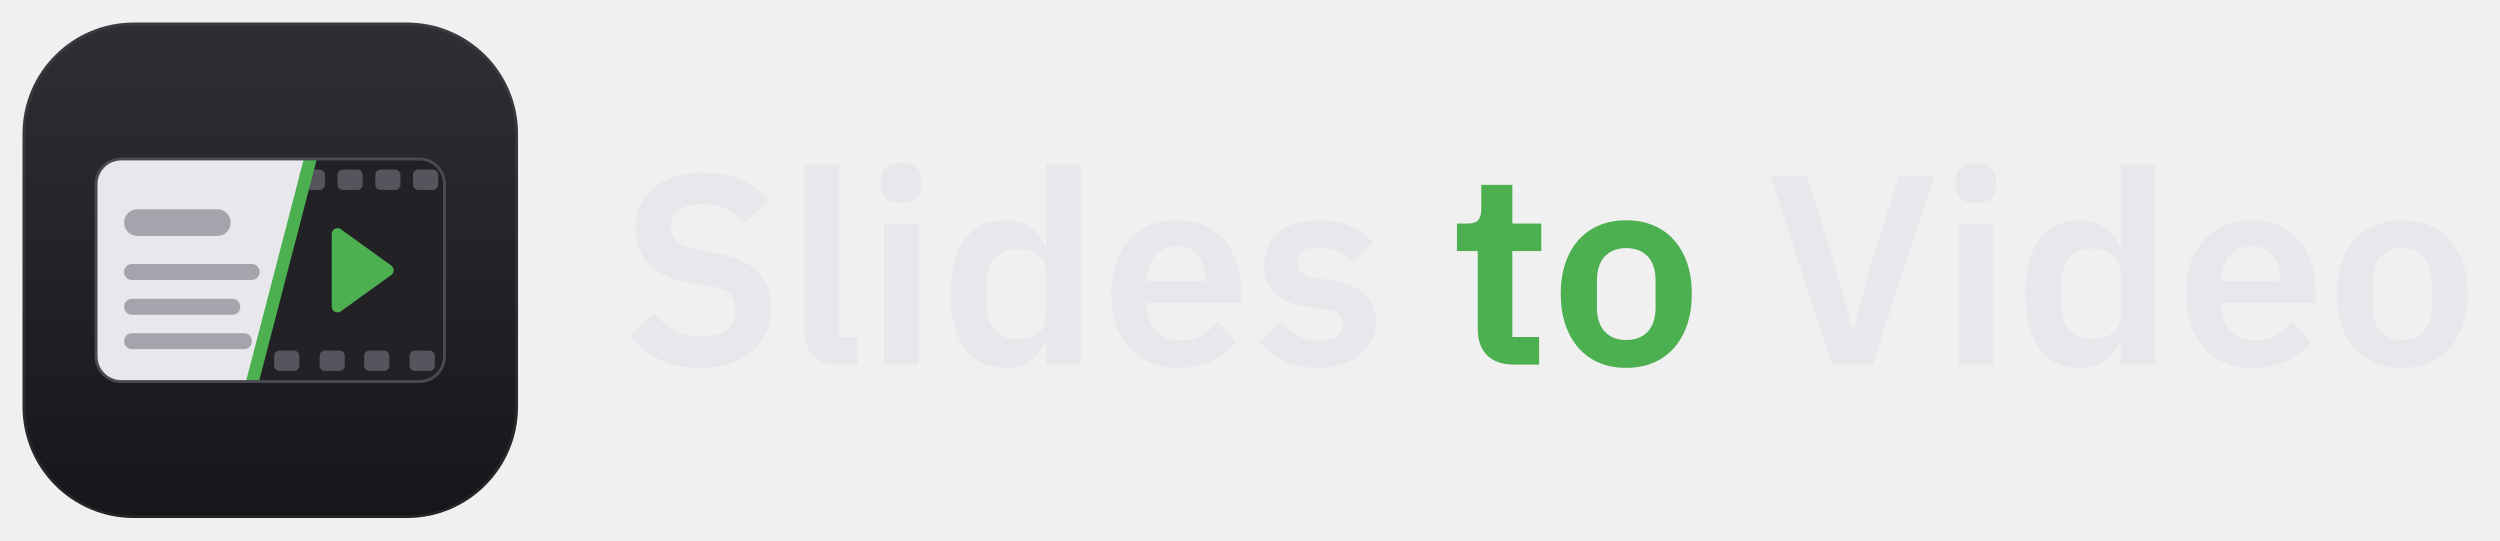
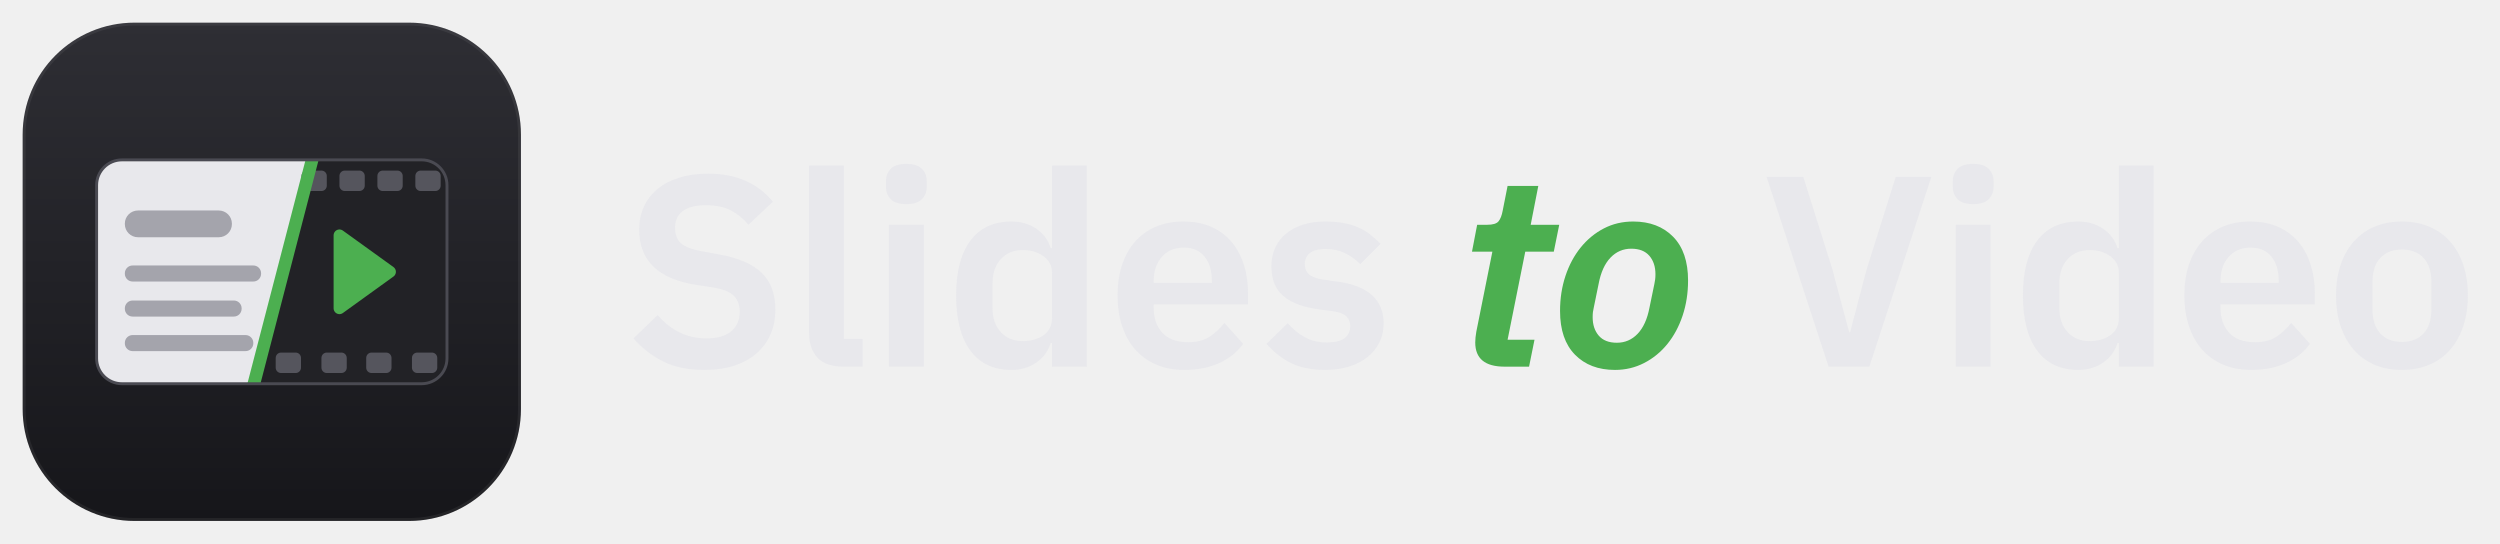
- <svg xmlns="http://www.w3.org/2000/svg" viewBox="0 0 888 192" width="888" height="192" role="img" aria-label="Slides to Video">
+ <svg xmlns="http://www.w3.org/2000/svg" viewBox="0 0 883 192" width="883" height="192" role="img" aria-label="Slides to Video">
  <svg x="8" y="8" width="176" height="176" viewBox="0 0 1024 1024">
    <defs>
      <linearGradient id="bg" x1="0" y1="0" x2="0" y2="1">
        <stop offset="0" stop-color="#2e2e34" />
        <stop offset="1" stop-color="#16161a" />
      </linearGradient>
      <linearGradient id="green" x1="0" y1="0" x2="0" y2="1">
        <stop offset="0" stop-color="#5cc462" />
        <stop offset="1" stop-color="#3d8b40" />
      </linearGradient>
      <clipPath id="card">
        <rect x="152" y="282" width="720" height="460" rx="52" />
      </clipPath>
    </defs>
    <rect width="1024" height="1024" rx="230" fill="url(#bg)" />
    <rect x="3" y="3" width="1018" height="1018" rx="227" fill="none" stroke="#ffffff" stroke-opacity="0.06" stroke-width="6" />
    <g clip-path="url(#card)">
      <rect x="152" y="282" width="720" height="460" fill="#222226" />
      <polygon points="152,282 600,282 470,742 152,742" fill="#e8e8ec" />
      <rect x="210" y="386" width="220" height="55" rx="27" fill="#a4a4ac" />
      <rect x="210" y="499" width="280" height="33" rx="16" fill="#a4a4ac" />
      <rect x="210" y="571" width="240" height="33" rx="16" fill="#a4a4ac" />
      <rect x="210" y="642" width="264" height="33" rx="16" fill="#a4a4ac" />
      <rect x="573" y="304" width="52" height="42" rx="11" fill="#55555d" />
      <rect x="651" y="304" width="52" height="42" rx="11" fill="#55555d" />
      <rect x="729" y="304" width="52" height="42" rx="11" fill="#55555d" />
      <rect x="807" y="304" width="52" height="42" rx="11" fill="#55555d" />
      <rect x="520" y="678" width="52" height="42" rx="11" fill="#55555d" />
      <rect x="614" y="678" width="52" height="42" rx="11" fill="#55555d" />
      <rect x="706" y="678" width="52" height="42" rx="11" fill="#55555d" />
      <rect x="800" y="678" width="52" height="42" rx="11" fill="#55555d" />
      <line x1="600" y1="262" x2="470" y2="762" stroke="#4caf50" stroke-width="26" />
    </g>
    <rect x="152" y="282" width="720" height="460" rx="52" fill="none" stroke="#4a4a52" stroke-width="6" />
    <path d="M651 437 L651 587 L755 512 Z" fill="#4caf50" stroke="#4caf50" stroke-width="24" stroke-linejoin="round" />
  </svg>
-   <path fill="#e8e8ec" d="M248.704 130.656Q240.064 130.656 234.064 127.584Q228.064 124.512 223.744 119.52L232.288 111.264Q235.744 115.296 240.016 117.408Q244.288 119.52 249.472 119.52Q255.328 119.52 258.304 116.976Q261.28 114.432 261.28 110.112Q261.28 106.752 259.36 104.64Q257.44 102.528 252.16 101.568L245.824 100.608Q225.76 97.44 225.76 81.12Q225.76 76.608 227.44 72.96Q229.12 69.312 232.288 66.72Q235.456 64.128 239.92 62.736Q244.384 61.344 250.048 61.344Q257.632 61.344 263.296 63.84Q268.96 66.336 272.992 71.232L264.352 79.392Q261.856 76.32 258.304 74.4Q254.752 72.48 249.376 72.48Q243.904 72.48 241.168 74.544Q238.432 76.608 238.432 80.352Q238.432 84.192 240.64 86.016Q242.848 87.84 247.744 88.704L253.984 89.856Q264.16 91.68 269.008 96.336Q273.856 100.992 273.856 109.344Q273.856 114.144 272.176 118.032Q270.496 121.92 267.28 124.752Q264.064 127.584 259.408 129.12Q254.752 130.656 248.704 130.656Z M298.048 129.504Q291.712 129.504 288.736 126.336Q285.76 123.168 285.76 117.408V58.464H298.048V119.712H304.672V129.504Z M320.128 72.096Q316.288 72.096 314.608 70.368Q312.928 68.64 312.928 65.952V64.032Q312.928 61.344 314.608 59.616Q316.288 57.888 320.128 57.888Q323.872 57.888 325.6 59.616Q327.328 61.344 327.328 64.032V65.952Q327.328 68.64 325.6 70.368Q323.872 72.096 320.128 72.096ZM313.984 79.392H326.272V129.504H313.984Z M371.584 121.152H371.104Q369.76 125.472 366.016 128.064Q362.272 130.656 357.28 130.656Q347.776 130.656 342.736 123.84Q337.696 117.024 337.696 104.352Q337.696 91.776 342.736 85.008Q347.776 78.24 357.28 78.24Q362.272 78.24 366.016 80.784Q369.76 83.328 371.104 87.648H371.584V58.464H383.872V129.504H371.584ZM361.216 120.48Q365.632 120.48 368.608 118.368Q371.584 116.256 371.584 112.32V96.384Q371.584 92.736 368.608 90.528Q365.632 88.32 361.216 88.32Q356.416 88.32 353.488 91.536Q350.56 94.752 350.56 100.128V108.768Q350.56 114.144 353.488 117.312Q356.416 120.48 361.216 120.48Z M418.336 130.656Q412.768 130.656 408.4 128.784Q404.032 126.912 401.008 123.504Q397.984 120.096 396.352 115.248Q394.72 110.4 394.72 104.352Q394.72 98.4 396.304 93.6Q397.888 88.8 400.864 85.392Q403.84 81.984 408.16 80.112Q412.48 78.24 417.952 78.24Q423.808 78.24 428.128 80.256Q432.448 82.272 435.232 85.728Q438.016 89.184 439.408 93.744Q440.8 98.304 440.8 103.488V107.52H407.488V108.768Q407.488 114.24 410.56 117.552Q413.632 120.864 419.68 120.864Q424.288 120.864 427.216 118.944Q430.144 117.024 432.448 114.048L439.072 121.44Q436.0 125.76 430.672 128.208Q425.344 130.656 418.336 130.656ZM418.144 87.456Q413.248 87.456 410.368 90.72Q407.488 93.984 407.488 99.168V99.936H428.032V99.072Q428.032 93.888 425.488 90.672Q422.944 87.456 418.144 87.456Z M468.064 130.656Q460.864 130.656 455.968 128.208Q451.072 125.76 447.328 121.44L454.816 114.144Q457.6 117.312 460.912 119.136Q464.224 120.96 468.544 120.96Q472.96 120.96 474.928 119.424Q476.896 117.888 476.896 115.2Q476.896 112.992 475.504 111.696Q474.112 110.4 470.752 109.92L465.76 109.248Q457.6 108.192 453.328 104.592Q449.056 100.992 449.056 94.08Q449.056 90.432 450.4 87.504Q451.744 84.576 454.24 82.512Q456.736 80.448 460.24 79.344Q463.744 78.24 468.064 78.24Q471.712 78.24 474.544 78.768Q477.376 79.296 479.68 80.304Q481.984 81.312 483.904 82.8Q485.824 84.288 487.648 86.112L480.448 93.312Q478.24 91.008 475.168 89.472Q472.096 87.936 468.448 87.936Q464.416 87.936 462.64 89.376Q460.864 90.816 460.864 93.12Q460.864 95.616 462.352 96.912Q463.84 98.208 467.392 98.784L472.48 99.456Q488.704 101.76 488.704 114.24Q488.704 117.888 487.216 120.912Q485.728 123.936 483.04 126.096Q480.352 128.256 476.56 129.456Q472.768 130.656 468.064 130.656Z   M650.752 129.504 628.864 62.496H641.824L652.096 95.136L658.048 117.408H658.336L664.192 95.136L674.464 62.496H687.04L665.152 129.504Z M701.824 72.096Q697.984 72.096 696.304 70.368Q694.624 68.64 694.624 65.952V64.032Q694.624 61.344 696.304 59.616Q697.984 57.888 701.824 57.888Q705.568 57.888 707.296 59.616Q709.024 61.344 709.024 64.032V65.952Q709.024 68.64 707.296 70.368Q705.568 72.096 701.824 72.096ZM695.68 79.392H707.968V129.504H695.68Z M753.28 121.152H752.8Q751.456 125.472 747.712 128.064Q743.968 130.656 738.976 130.656Q729.472 130.656 724.432 123.84Q719.392 117.024 719.392 104.352Q719.392 91.776 724.432 85.008Q729.472 78.24 738.976 78.24Q743.968 78.24 747.712 80.784Q751.456 83.328 752.8 87.648H753.28V58.464H765.568V129.504H753.28ZM742.912 120.48Q747.328 120.48 750.304 118.368Q753.28 116.256 753.28 112.32V96.384Q753.28 92.736 750.304 90.528Q747.328 88.32 742.912 88.32Q738.112 88.32 735.184 91.536Q732.256 94.752 732.256 100.128V108.768Q732.256 114.144 735.184 117.312Q738.112 120.48 742.912 120.48Z M800.032 130.656Q794.464 130.656 790.096 128.784Q785.728 126.912 782.704 123.504Q779.68 120.096 778.048 115.248Q776.416 110.4 776.416 104.352Q776.416 98.4 778.0 93.6Q779.584 88.8 782.56 85.392Q785.536 81.984 789.856 80.112Q794.176 78.24 799.648 78.24Q805.504 78.24 809.824 80.256Q814.144 82.272 816.928 85.728Q819.712 89.184 821.104 93.744Q822.496 98.304 822.496 103.488V107.52H789.184V108.768Q789.184 114.24 792.256 117.552Q795.328 120.864 801.376 120.864Q805.984 120.864 808.912 118.944Q811.84 117.024 814.144 114.048L820.768 121.44Q817.696 125.76 812.368 128.208Q807.04 130.656 800.032 130.656ZM799.84 87.456Q794.944 87.456 792.064 90.72Q789.184 93.984 789.184 99.168V99.936H809.728V99.072Q809.728 93.888 807.184 90.672Q804.64 87.456 799.84 87.456Z M853.216 130.656Q847.84 130.656 843.568 128.832Q839.296 127.008 836.272 123.552Q833.248 120.096 831.616 115.248Q829.984 110.4 829.984 104.352Q829.984 98.304 831.616 93.504Q833.248 88.704 836.272 85.296Q839.296 81.888 843.568 80.064Q847.84 78.24 853.216 78.24Q858.592 78.24 862.912 80.064Q867.232 81.888 870.256 85.296Q873.28 88.704 874.912 93.504Q876.544 98.304 876.544 104.352Q876.544 110.4 874.912 115.248Q873.28 120.096 870.256 123.552Q867.232 127.008 862.912 128.832Q858.592 130.656 853.216 130.656ZM853.216 120.768Q858.112 120.768 860.896 117.792Q863.68 114.816 863.68 109.056V99.744Q863.68 94.08 860.896 91.104Q858.112 88.128 853.216 88.128Q848.416 88.128 845.632 91.104Q842.848 94.08 842.848 99.744V109.056Q842.848 114.816 845.632 117.792Q848.416 120.768 853.216 120.768Z" />
-   <path fill="#4caf50" d="M537.856 129.504Q531.52 129.504 528.208 126.192Q524.896 122.88 524.896 116.736V89.184H517.504V79.392H521.344Q524.128 79.392 525.136 78.096Q526.144 76.8 526.144 74.208V65.664H537.184V79.392H547.456V89.184H537.184V119.712H546.688V129.504Z M577.6 130.656Q572.224 130.656 567.952 128.832Q563.68 127.008 560.656 123.552Q557.632 120.096 556.0 115.248Q554.368 110.4 554.368 104.352Q554.368 98.304 556.0 93.504Q557.632 88.704 560.656 85.296Q563.68 81.888 567.952 80.064Q572.224 78.24 577.6 78.24Q582.976 78.24 587.296 80.064Q591.616 81.888 594.64 85.296Q597.664 88.704 599.296 93.504Q600.928 98.304 600.928 104.352Q600.928 110.4 599.296 115.248Q597.664 120.096 594.64 123.552Q591.616 127.008 587.296 128.832Q582.976 130.656 577.6 130.656ZM577.6 120.768Q582.496 120.768 585.28 117.792Q588.064 114.816 588.064 109.056V99.744Q588.064 94.08 585.28 91.104Q582.496 88.128 577.6 88.128Q572.8 88.128 570.016 91.104Q567.232 94.08 567.232 99.744V109.056Q567.232 114.816 570.016 117.792Q572.8 120.768 577.6 120.768Z" />
+   <path fill="#e8e8ec" d="M248.704 130.656Q240.064 130.656 234.064 127.584Q228.064 124.512 223.744 119.52L232.288 111.264Q235.744 115.296 240.016 117.408Q244.288 119.52 249.472 119.52Q255.328 119.52 258.304 116.976Q261.28 114.432 261.28 110.112Q261.28 106.752 259.36 104.64Q257.44 102.528 252.16 101.568L245.824 100.608Q225.76 97.44 225.76 81.12Q225.76 76.608 227.44 72.96Q229.12 69.312 232.288 66.72Q235.456 64.128 239.92 62.736Q244.384 61.344 250.048 61.344Q257.632 61.344 263.296 63.84Q268.96 66.336 272.992 71.232L264.352 79.392Q261.856 76.32 258.304 74.4Q254.752 72.48 249.376 72.48Q243.904 72.48 241.168 74.544Q238.432 76.608 238.432 80.352Q238.432 84.192 240.64 86.016Q242.848 87.84 247.744 88.704L253.984 89.856Q264.16 91.68 269.008 96.336Q273.856 100.992 273.856 109.344Q273.856 114.144 272.176 118.032Q270.496 121.92 267.28 124.752Q264.064 127.584 259.408 129.12Q254.752 130.656 248.704 130.656Z M298.048 129.504Q291.712 129.504 288.736 126.336Q285.76 123.168 285.76 117.408V58.464H298.048V119.712H304.672V129.504Z M320.128 72.096Q316.288 72.096 314.608 70.368Q312.928 68.64 312.928 65.952V64.032Q312.928 61.344 314.608 59.616Q316.288 57.888 320.128 57.888Q323.872 57.888 325.6 59.616Q327.328 61.344 327.328 64.032V65.952Q327.328 68.64 325.6 70.368Q323.872 72.096 320.128 72.096ZM313.984 79.392H326.272V129.504H313.984Z M371.584 121.152H371.104Q369.76 125.472 366.016 128.064Q362.272 130.656 357.28 130.656Q347.776 130.656 342.736 123.84Q337.696 117.024 337.696 104.352Q337.696 91.776 342.736 85.008Q347.776 78.24 357.28 78.24Q362.272 78.24 366.016 80.784Q369.76 83.328 371.104 87.648H371.584V58.464H383.872V129.504H371.584ZM361.216 120.48Q365.632 120.48 368.608 118.368Q371.584 116.256 371.584 112.32V96.384Q371.584 92.736 368.608 90.528Q365.632 88.32 361.216 88.32Q356.416 88.32 353.488 91.536Q350.56 94.752 350.56 100.128V108.768Q350.56 114.144 353.488 117.312Q356.416 120.48 361.216 120.48Z M418.336 130.656Q412.768 130.656 408.4 128.784Q404.032 126.912 401.008 123.504Q397.984 120.096 396.352 115.248Q394.72 110.4 394.72 104.352Q394.72 98.4 396.304 93.6Q397.888 88.8 400.864 85.392Q403.84 81.984 408.16 80.112Q412.48 78.24 417.952 78.24Q423.808 78.24 428.128 80.256Q432.448 82.272 435.232 85.728Q438.016 89.184 439.408 93.744Q440.8 98.304 440.8 103.488V107.52H407.488V108.768Q407.488 114.24 410.56 117.552Q413.632 120.864 419.68 120.864Q424.288 120.864 427.216 118.944Q430.144 117.024 432.448 114.048L439.072 121.44Q436.0 125.76 430.672 128.208Q425.344 130.656 418.336 130.656ZM418.144 87.456Q413.248 87.456 410.368 90.72Q407.488 93.984 407.488 99.168V99.936H428.032V99.072Q428.032 93.888 425.488 90.672Q422.944 87.456 418.144 87.456Z M468.064 130.656Q460.864 130.656 455.968 128.208Q451.072 125.76 447.328 121.44L454.816 114.144Q457.6 117.312 460.912 119.136Q464.224 120.96 468.544 120.96Q472.96 120.96 474.928 119.424Q476.896 117.888 476.896 115.2Q476.896 112.992 475.504 111.696Q474.112 110.4 470.752 109.92L465.76 109.248Q457.6 108.192 453.328 104.592Q449.056 100.992 449.056 94.08Q449.056 90.432 450.4 87.504Q451.744 84.576 454.24 82.512Q456.736 80.448 460.24 79.344Q463.744 78.24 468.064 78.24Q471.712 78.24 474.544 78.768Q477.376 79.296 479.68 80.304Q481.984 81.312 483.904 82.8Q485.824 84.288 487.648 86.112L480.448 93.312Q478.24 91.008 475.168 89.472Q472.096 87.936 468.448 87.936Q464.416 87.936 462.64 89.376Q460.864 90.816 460.864 93.12Q460.864 95.616 462.352 96.912Q463.84 98.208 467.392 98.784L472.48 99.456Q488.704 101.76 488.704 114.24Q488.704 117.888 487.216 120.912Q485.728 123.936 483.04 126.096Q480.352 128.256 476.56 129.456Q472.768 130.656 468.064 130.656Z " />
+   <path fill="#4caf50" d="M531.424 129.504Q521.056 129.504 521.056 120.96Q521.056 120.192 521.152 119.184Q521.248 118.176 521.44 117.12L527.104 88.896H519.904L521.728 79.392H525.28Q528.256 79.392 529.264 78.192Q530.272 76.992 530.752 74.4L532.48 65.664H543.328L540.64 79.392H550.72L548.8 88.896H538.72L532.48 120H541.984L540.064 129.504Z M570.4 130.656Q561.568 130.656 556.288 125.28Q551.008 119.904 551.008 109.824Q551.008 103.2 552.928 97.44Q554.848 91.68 558.304 87.408Q561.76 83.136 566.464 80.688Q571.168 78.24 576.832 78.24Q585.664 78.24 590.944 83.616Q596.224 88.992 596.224 99.072Q596.224 105.696 594.304 111.456Q592.384 117.216 588.928 121.488Q585.472 125.76 580.72 128.208Q575.968 130.656 570.4 130.656ZM571.072 121.056Q575.392 121.056 578.416 117.888Q581.44 114.72 582.592 108.672L584.32 100.32Q584.512 99.36 584.608 98.64Q584.704 97.92 584.704 96.864Q584.704 92.832 582.544 90.336Q580.384 87.84 576.16 87.84Q571.84 87.84 568.816 91.008Q565.792 94.176 564.64 100.224L562.912 108.672Q562.72 109.44 562.624 110.208Q562.528 110.976 562.528 112.032Q562.528 116.064 564.688 118.56Q566.848 121.056 571.072 121.056Z" />
+   <path fill="#e8e8ec" d=" M645.856 129.504 623.968 62.496H636.928L647.2 95.136L653.152 117.408H653.44L659.296 95.136L669.568 62.496H682.144L660.256 129.504Z M696.928 72.096Q693.088 72.096 691.408 70.368Q689.728 68.64 689.728 65.952V64.032Q689.728 61.344 691.408 59.616Q693.088 57.888 696.928 57.888Q700.672 57.888 702.4 59.616Q704.128 61.344 704.128 64.032V65.952Q704.128 68.64 702.4 70.368Q700.672 72.096 696.928 72.096ZM690.784 79.392H703.072V129.504H690.784Z M748.384 121.152H747.904Q746.56 125.472 742.816 128.064Q739.072 130.656 734.08 130.656Q724.576 130.656 719.536 123.84Q714.496 117.024 714.496 104.352Q714.496 91.776 719.536 85.008Q724.576 78.24 734.08 78.24Q739.072 78.24 742.816 80.784Q746.56 83.328 747.904 87.648H748.384V58.464H760.672V129.504H748.384ZM738.016 120.48Q742.432 120.48 745.408 118.368Q748.384 116.256 748.384 112.32V96.384Q748.384 92.736 745.408 90.528Q742.432 88.32 738.016 88.32Q733.216 88.32 730.288 91.536Q727.36 94.752 727.36 100.128V108.768Q727.36 114.144 730.288 117.312Q733.216 120.48 738.016 120.48Z M795.136 130.656Q789.568 130.656 785.2 128.784Q780.832 126.912 777.808 123.504Q774.784 120.096 773.152 115.248Q771.52 110.4 771.52 104.352Q771.52 98.4 773.104 93.6Q774.688 88.8 777.664 85.392Q780.64 81.984 784.96 80.112Q789.28 78.24 794.752 78.24Q800.608 78.24 804.928 80.256Q809.248 82.272 812.032 85.728Q814.816 89.184 816.208 93.744Q817.6 98.304 817.6 103.488V107.52H784.288V108.768Q784.288 114.24 787.36 117.552Q790.432 120.864 796.48 120.864Q801.088 120.864 804.016 118.944Q806.944 117.024 809.248 114.048L815.872 121.44Q812.8 125.76 807.472 128.208Q802.144 130.656 795.136 130.656ZM794.944 87.456Q790.048 87.456 787.168 90.72Q784.288 93.984 784.288 99.168V99.936H804.832V99.072Q804.832 93.888 802.288 90.672Q799.744 87.456 794.944 87.456Z M848.32 130.656Q842.944 130.656 838.672 128.832Q834.4 127.008 831.376 123.552Q828.352 120.096 826.72 115.248Q825.088 110.4 825.088 104.352Q825.088 98.304 826.72 93.504Q828.352 88.704 831.376 85.296Q834.4 81.888 838.672 80.064Q842.944 78.24 848.32 78.24Q853.696 78.24 858.016 80.064Q862.336 81.888 865.36 85.296Q868.384 88.704 870.016 93.504Q871.648 98.304 871.648 104.352Q871.648 110.4 870.016 115.248Q868.384 120.096 865.36 123.552Q862.336 127.008 858.016 128.832Q853.696 130.656 848.32 130.656ZM848.32 120.768Q853.216 120.768 856 117.792Q858.784 114.816 858.784 109.056V99.744Q858.784 94.08 856 91.104Q853.216 88.128 848.32 88.128Q843.52 88.128 840.736 91.104Q837.952 94.08 837.952 99.744V109.056Q837.952 114.816 840.736 117.792Q843.52 120.768 848.32 120.768Z" />
</svg>
